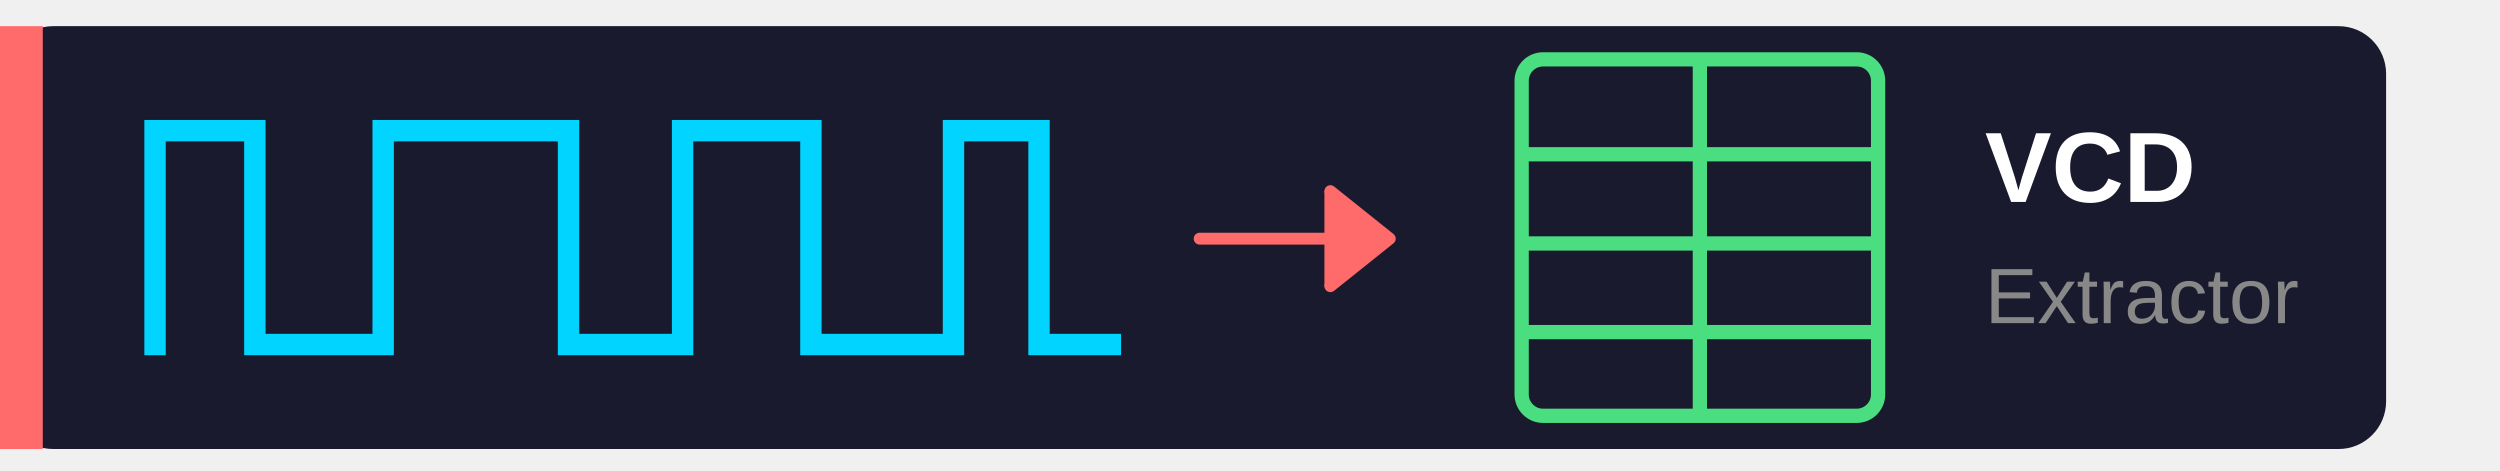
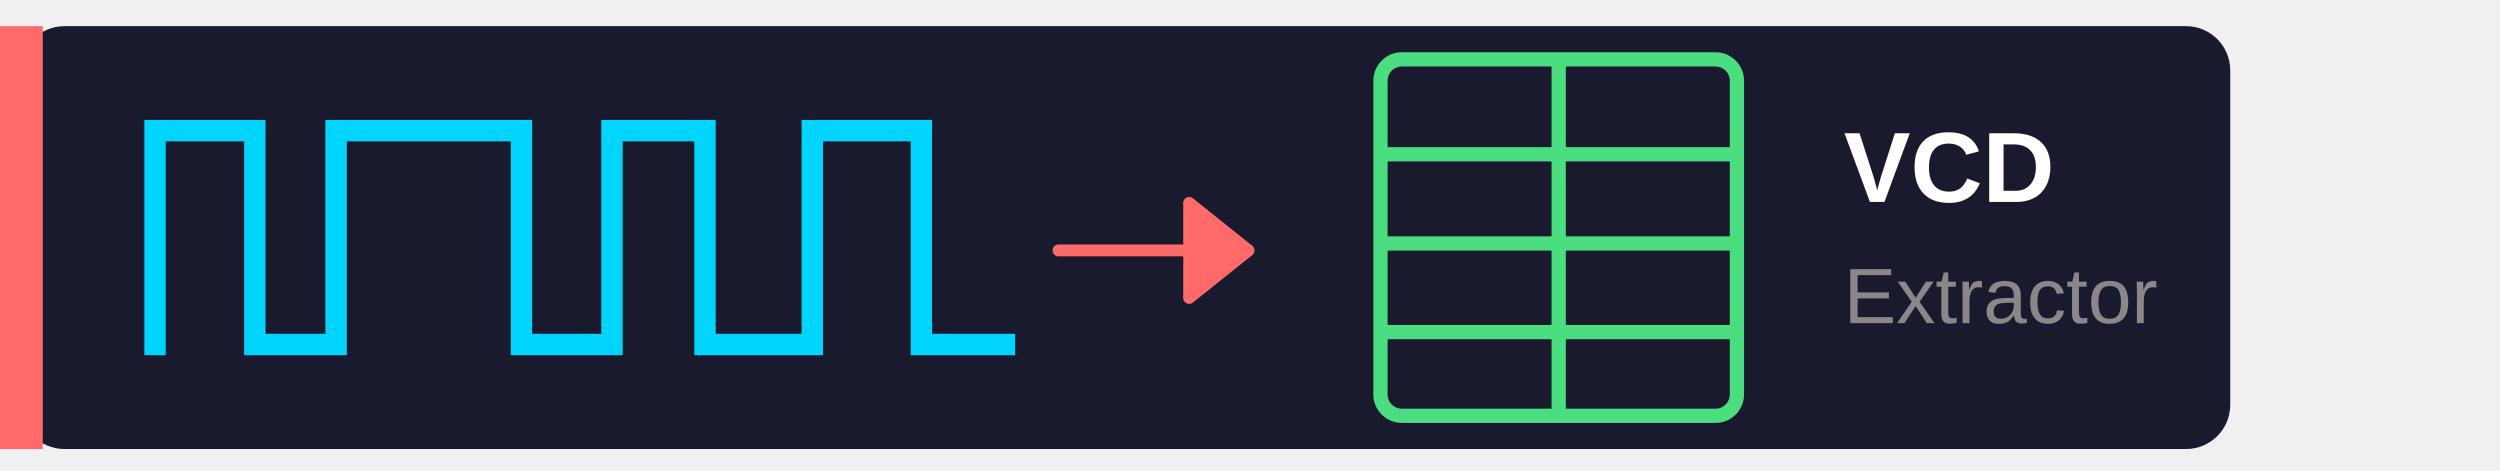
<svg xmlns="http://www.w3.org/2000/svg" viewBox="0 0 425 80" version="1.1" id="svg5" width="425" height="80">
  <defs id="defs5" />
-   <rect width="404.68" height="71.886" fill="#1a1a2e" rx="8.094" id="rect1" x="0.957" y="4.447" style="stroke-width:0.953" />
+   <rect width="375.689" height="71.886" fill="#1a1a2e" rx="7.514" id="rect1" x="3.452" y="4.447" style="stroke-width:0.919" />
  <g stroke="#00d4ff" stroke-width="3" fill="none" stroke-linecap="square" id="g1" transform="matrix(1.211914,0,0,1.211914,-10,-8.086834)">
-     <path d="M 30,55 V 25 H 44 V 55 H 62 V 25 h 26 v 30 h 16 V 25 h 18 v 30 h 20 V 25 h 12 v 30 h 10" id="path1" />
+     <path d="M 30,55 V 25 H 44 V 55 H 55.399 V 25 H 81.399 V 55 H 94.098 V 25 h 13.049 v 30 h 15.049 V 25 h 15.301 v 30 h 11.65" id="path1" />
  </g>
-   <g fill="#ff6b6b" stroke="#ff6b6b" stroke-width="2" id="g2" transform="matrix(1.009928,0,0,1.009928,1.956866,0.1747211)">
+   <g fill="#ff6b6b" stroke="#ff6b6b" stroke-width="2" id="g2" transform="matrix(1.009928,0,0,1.009928,-22.04313,2.174721)">
    <path d="m 200,40 h 30 m -8,-8 10,8 -10,8" stroke-linecap="round" stroke-linejoin="round" id="path2" />
  </g>
-   <g stroke="#4ade80" stroke-width="2" fill="none" id="g4" transform="matrix(1.211914,0,0,1.211914,-38.23828,-8.086834)">
+   <g stroke="#4ade80" stroke-width="2" fill="none" id="g4" transform="matrix(1.211914,0,0,1.211914,-62.23828,-8.086834)">
    <rect x="245" y="15" width="50" height="50" rx="3" id="rect2" />
    <line x1="245.573" y1="28.312" x2="295.573" y2="28.312" id="line2" />
    <line x1="244.778" y1="40.823" x2="294.778" y2="40.823" id="line2-8" />
    <line x1="244.963" y1="53.257" x2="294.963" y2="53.257" id="line3" />
    <line x1="270" y1="15" x2="270" y2="65" id="line4" />
  </g>
-   <text x="337.455" y="34.33" font-family="'Segoe UI', Arial, sans-serif" font-size="16.967px" font-weight="bold" fill="#ffffff" id="text4" style="stroke-width:1.212">VCD</text>
-   <text x="337.455" y="54.933" font-family="'Segoe UI', Arial, sans-serif" font-size="13.331px" fill="#888888" id="text5" style="stroke-width:1.212">Extractor</text>
+   <text x="313.455" y="34.33" font-family="'Segoe UI', Arial, sans-serif" font-size="16.967px" font-weight="bold" fill="#ffffff" id="text4" style="stroke-width:1.212">VCD</text>
+   <text x="313.455" y="54.933" font-family="'Segoe UI', Arial, sans-serif" font-size="13.331px" fill="#888888" id="text5" style="stroke-width:1.212">Extractor</text>
  <rect x="0" y="4.447" width="7.271" height="71.886" fill="#ff6b6b" rx="3.636" ry="0" id="rect5" style="stroke-width:1.044" />
-   <rect style="fill:#ff6b6b;stroke-width:1.004" id="rect3" width="1.116" height="16.321" x="225.153" y="32.4" />
+   <rect style="fill:#ff6b6b;stroke-width:1.004" id="rect3" width="1.116" height="16.321" x="201.153" y="34.4" />
</svg>
